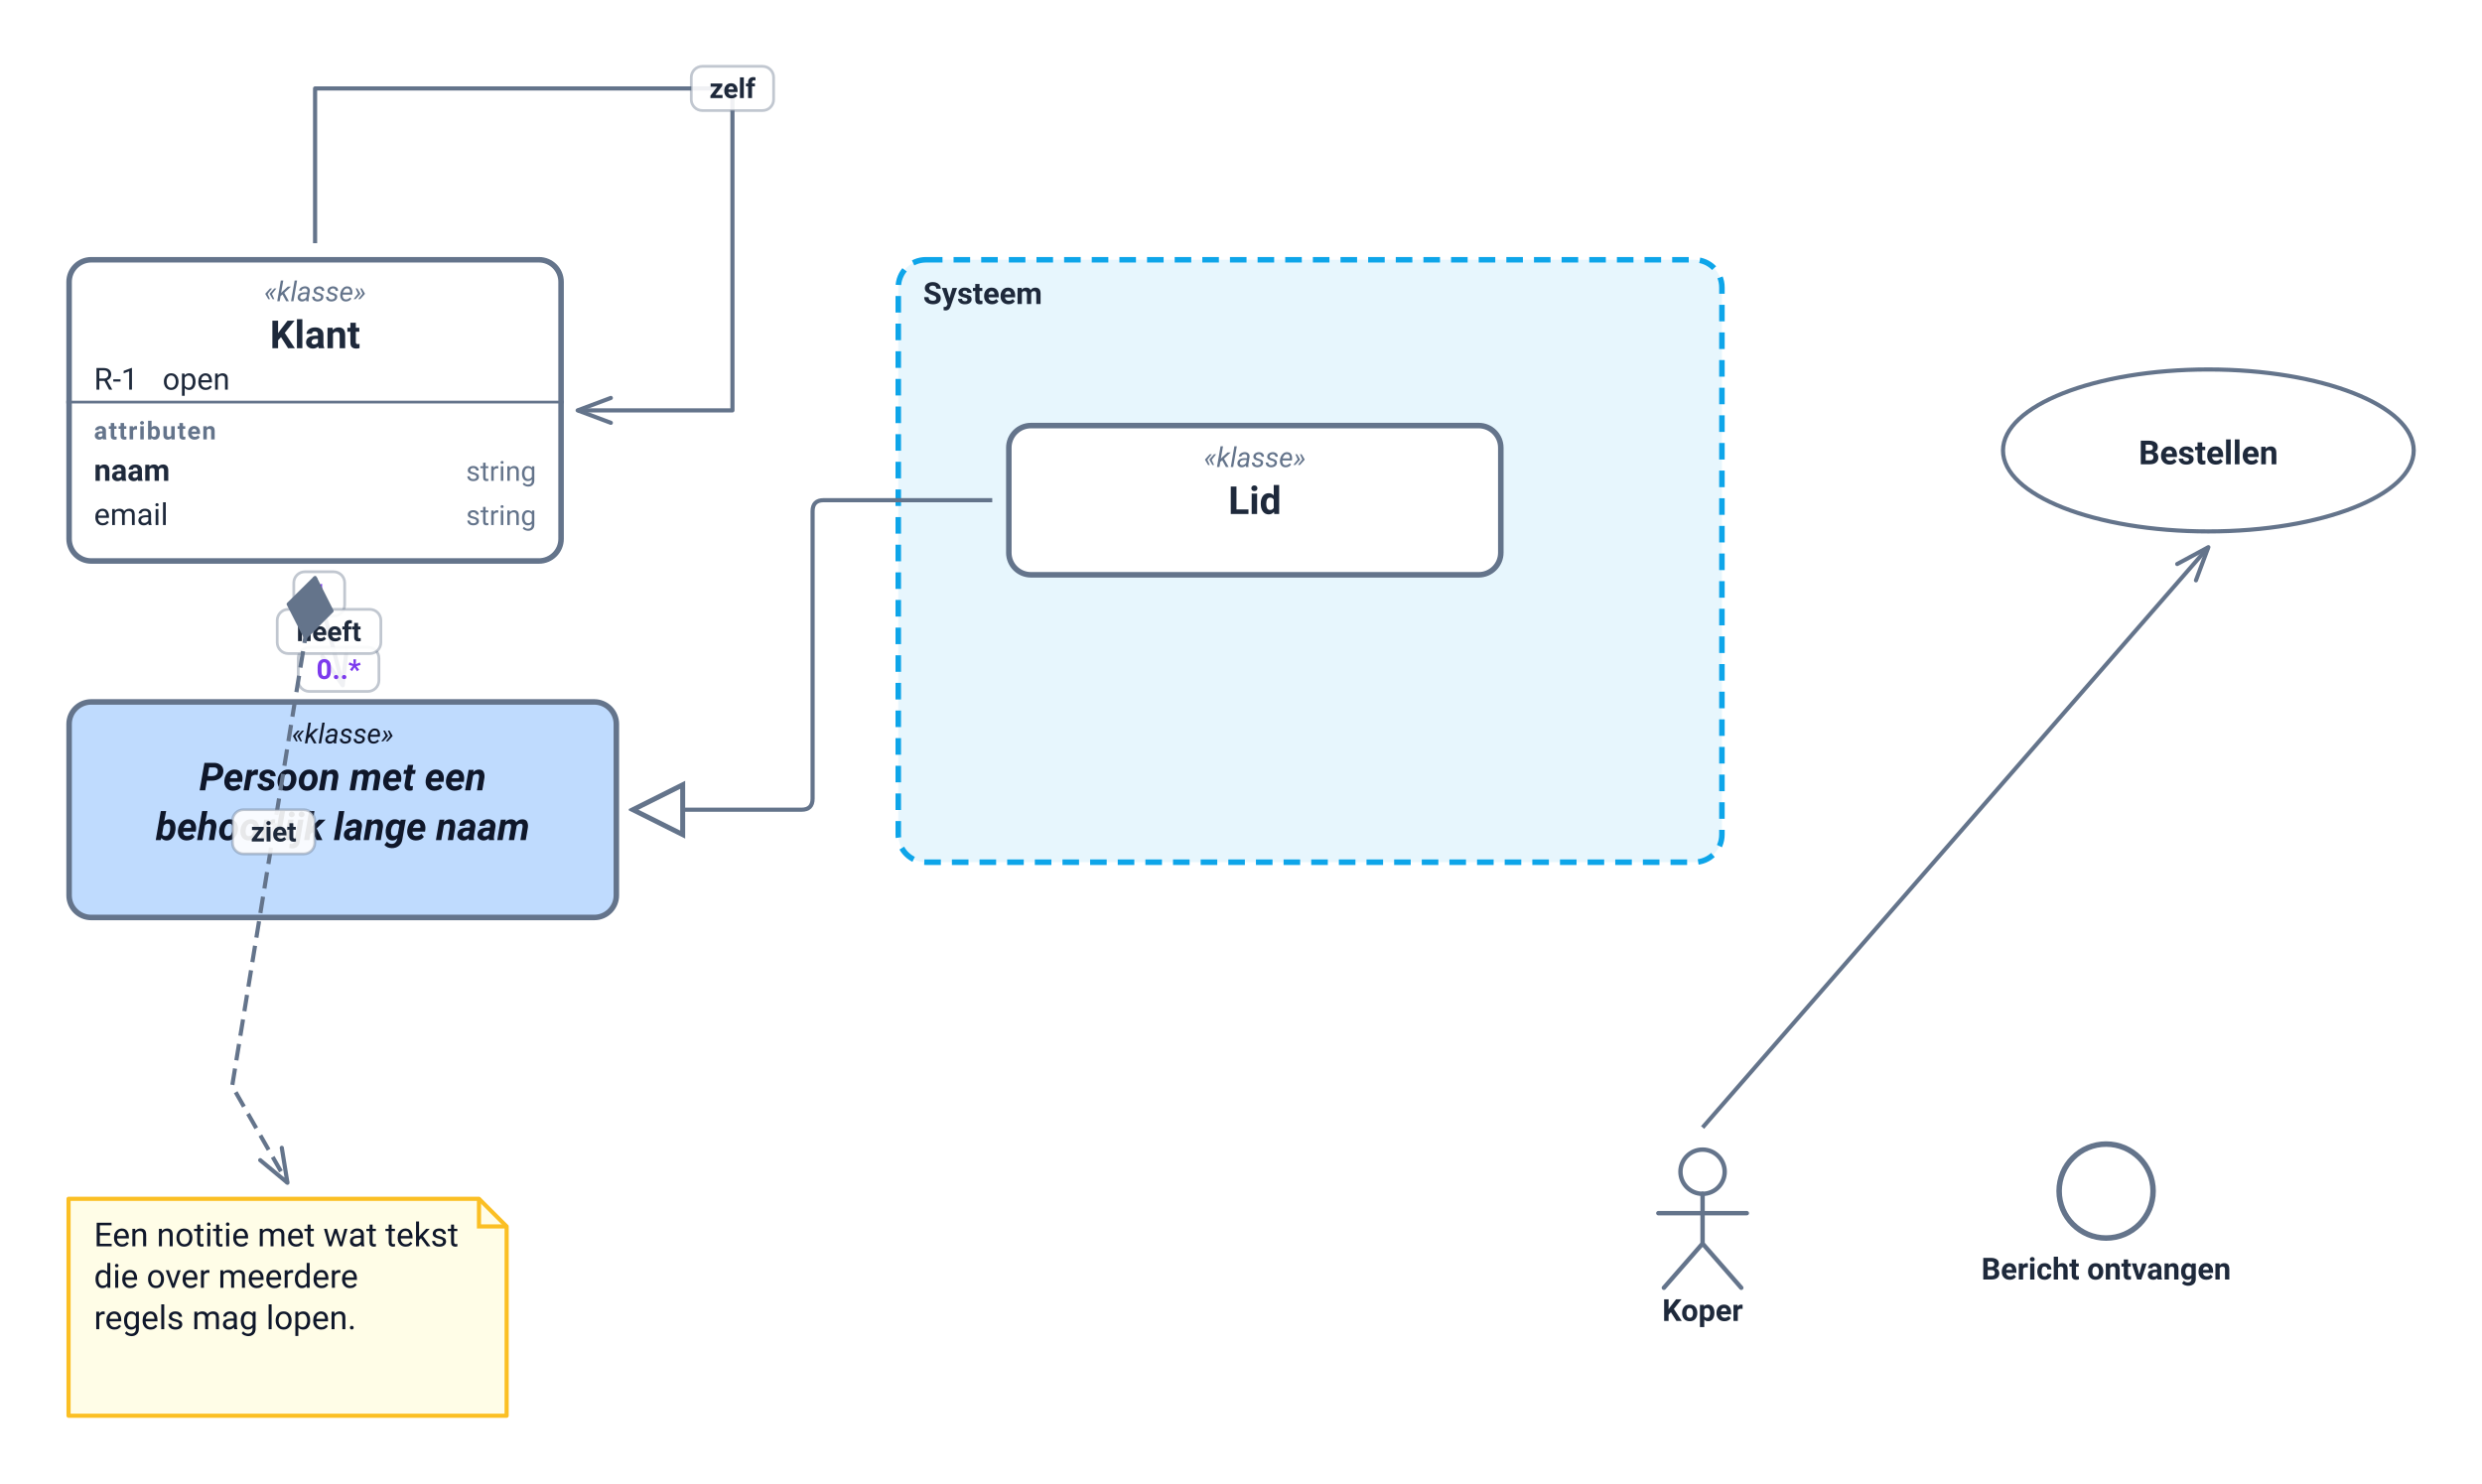
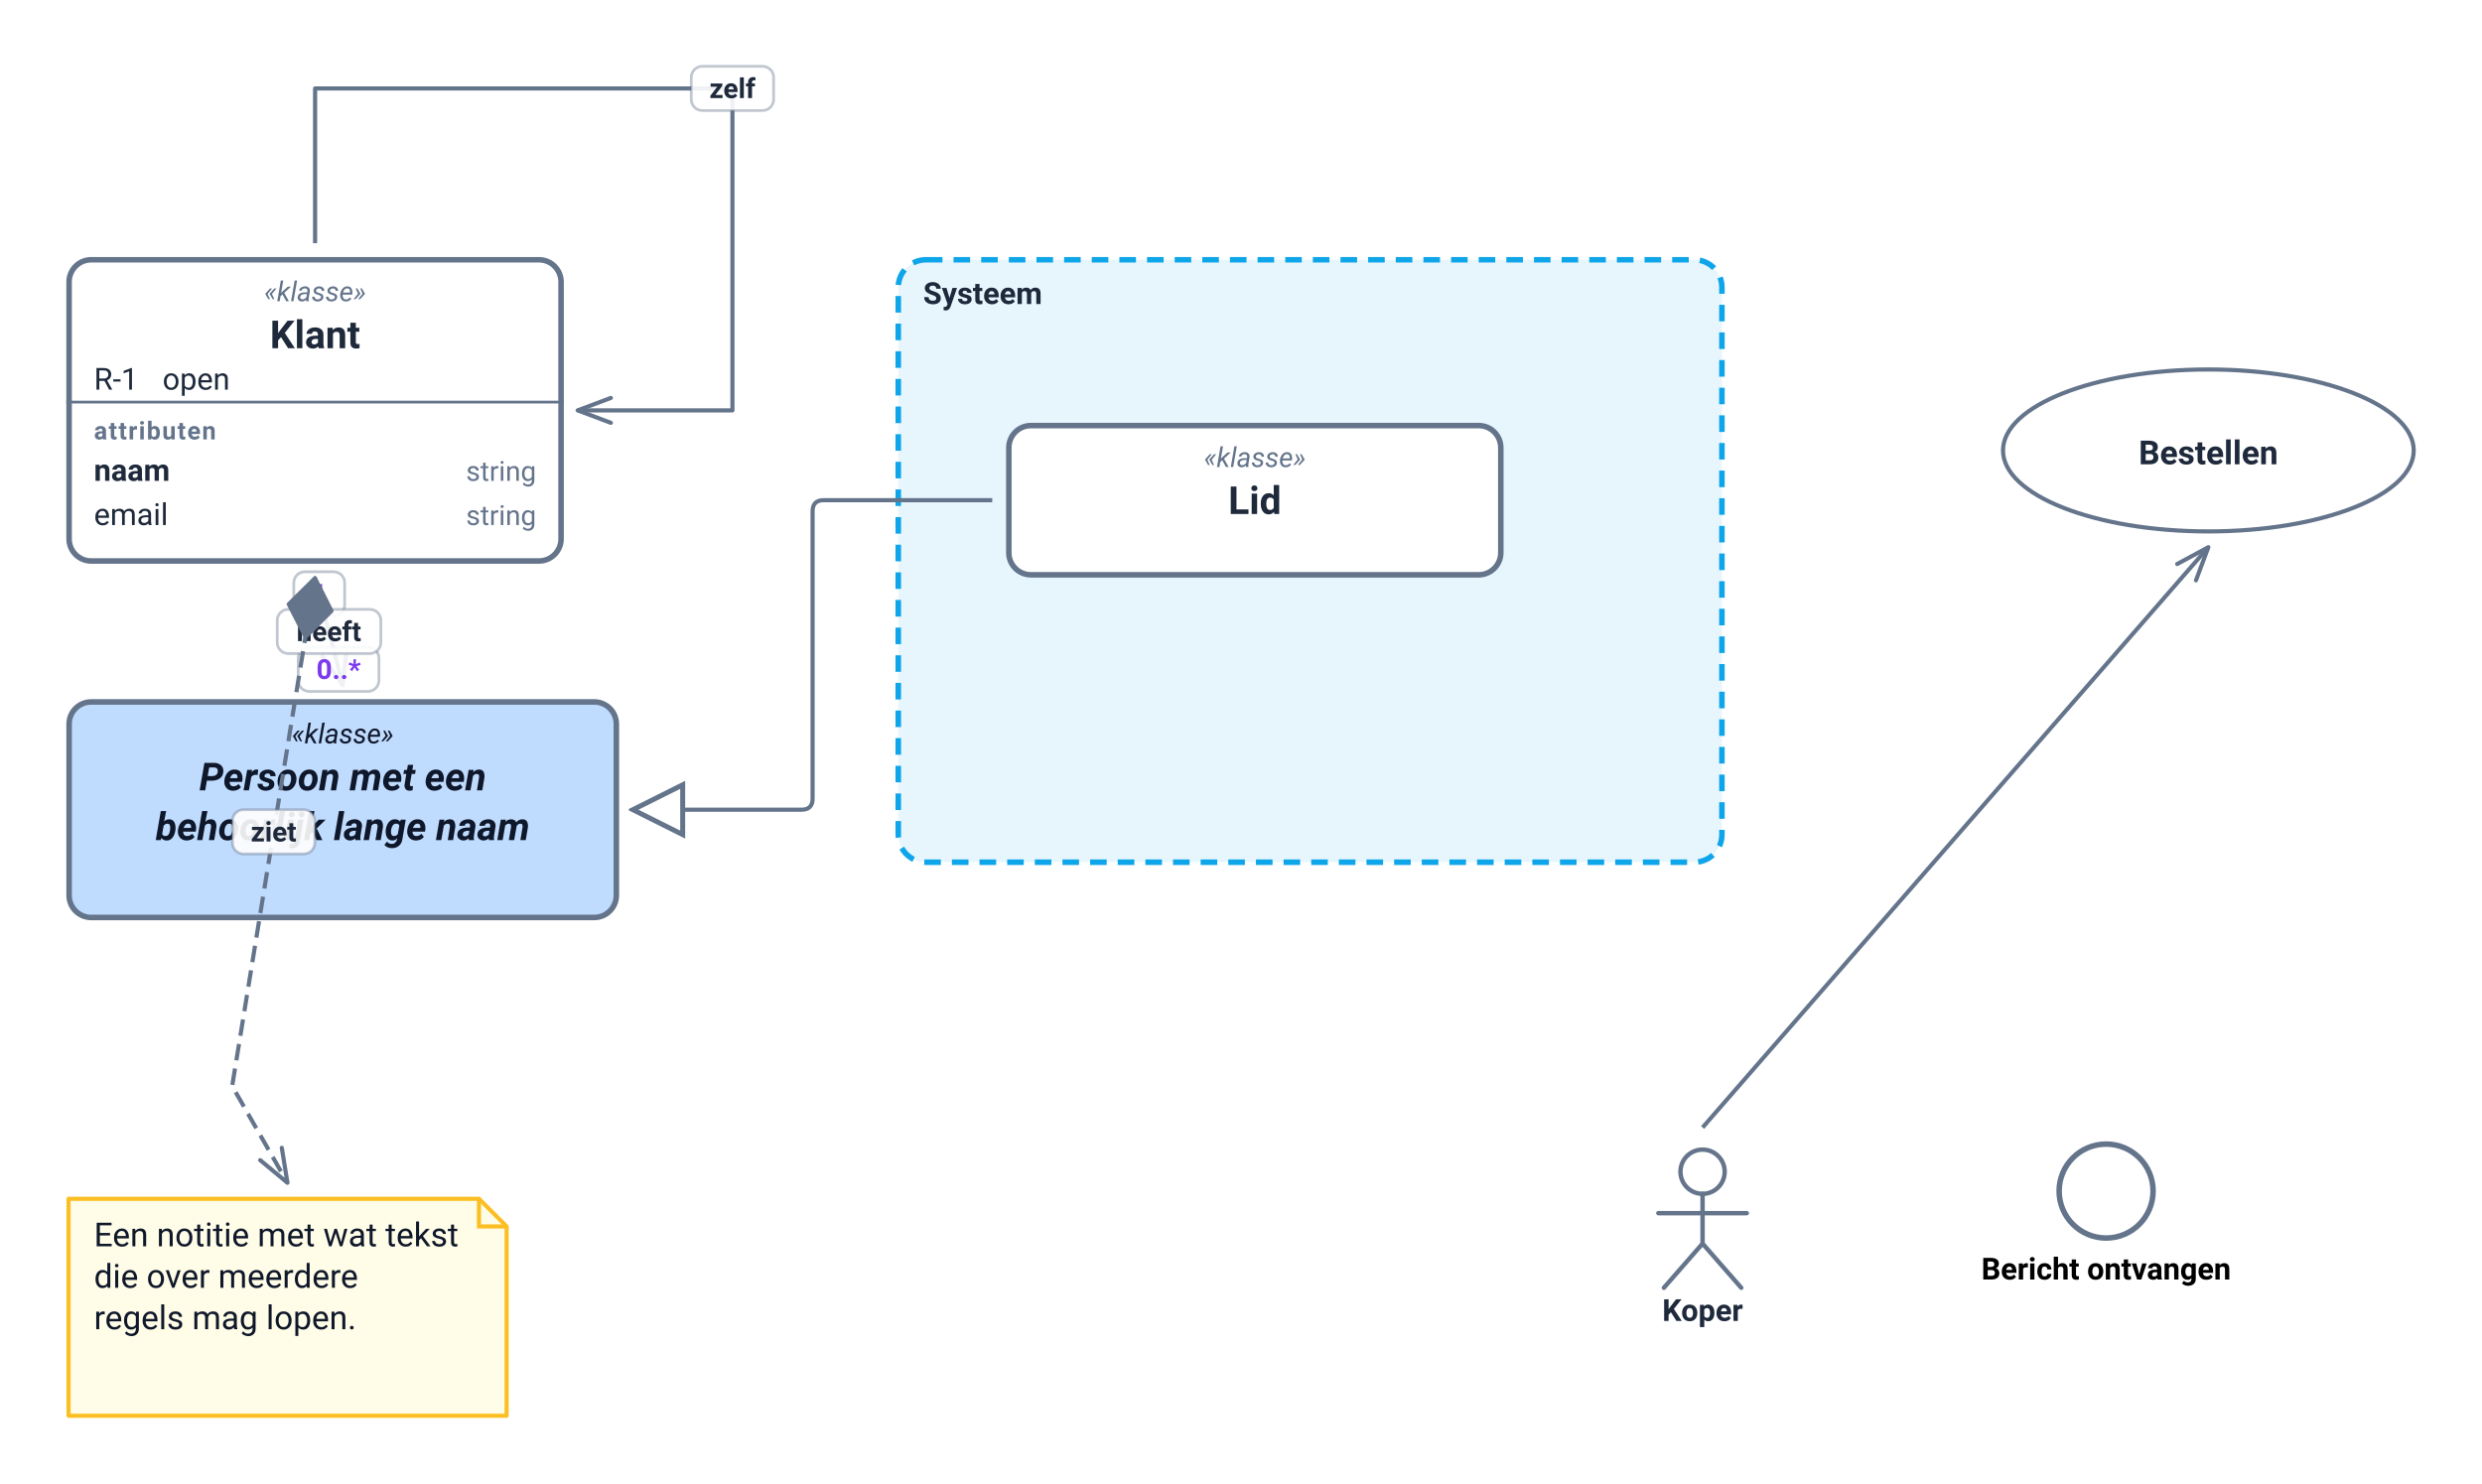
<svg xmlns="http://www.w3.org/2000/svg" viewBox="-24 -93 898 537" width="898" height="537" role="img" class="omnium-diagram" font-family="ui-sans-serif, system-ui, -apple-system, 'Segoe UI', Roboto, sans-serif" data-tekenaar="vol">
  <defs>
    <marker id="p-pijl-open-border64748b" markerWidth="12" markerHeight="10" refX="9" refY="5" orient="auto" markerUnits="strokeWidth">
      <path d="M 1 2 L 9 5 L 1 8" fill="none" stroke="var(--diagram-border, #64748b)" stroke-width="1" stroke-linecap="round" stroke-linejoin="round" />
    </marker>
    <marker id="p-driehoek-border64748b" markerWidth="14" markerHeight="14" refX="13" refY="7" orient="auto" markerUnits="strokeWidth">
      <path d="M 1 1 L 13 7 L 1 13 Z" fill="var(--diagram-surface, #ffffff)" stroke="var(--diagram-border, #64748b)" stroke-width="1.2" />
    </marker>
  </defs>
  <g class="dc-voorkomens">
    <g class="dc-voorkomen" transform="translate(300 0)" data-element-id="kd" data-element-type="kader">
      <rect x="1" y="1" width="298" height="218" rx="10" fill="#0ea5e9" fill-opacity="0.1" stroke="#0ea5e9" stroke-width="2" stroke-dasharray="6 4" />
      <g class="dc-inhoud">
        <text x="10" y="17" text-anchor="start" font-size="11" font-weight="700" fill="var(--diagram-text, #1e293b)" data-dc-naam="">Systeem</text>
      </g>
    </g>
    <g class="dc-voorkomen" transform="translate(0 0)" data-element-id="k1" data-element-type="klasse">
      <rect x="1" y="1" width="178" height="109" rx="8" fill="var(--diagram-surface, #ffffff)" stroke="var(--diagram-border, #64748b)" stroke-width="2" />
      <g class="dc-inhoud">
        <text x="90" y="16" text-anchor="middle" font-size="10" font-style="italic" fill="var(--diagram-muted, #64748b)" data-dc-stereotype="">«klasse»</text>
        <text x="90" y="33" text-anchor="middle" font-size="14" font-weight="700" fill="var(--diagram-text, #1e293b)" data-dc-naam="">Klant</text>
        <text x="10" y="48" font-size="11" fill="var(--diagram-text, #1e293b)" data-dc-veld="reqId">R-1</text>
        <text x="34.8" y="48" font-size="11" fill="var(--diagram-text, #1e293b)">open</text>
        <line x1="0" y1="52.5" x2="180" y2="52.5" stroke="var(--diagram-border, #64748b)" stroke-width="1" />
        <text x="10" y="66" font-size="9" font-weight="600" letter-spacing="0.5" fill="var(--diagram-muted, #64748b)">attributen</text>
        <text x="10" y="81" font-size="11" fill="var(--diagram-text, #1e293b)" font-weight="700" data-dc-veld="attributen:0">naam</text>
        <text x="170" y="81" text-anchor="end" font-size="10" fill="var(--diagram-muted, #64748b)">string</text>
        <text x="10" y="97" font-size="11" fill="var(--diagram-text, #1e293b)" data-dc-veld="attributen:1">email</text>
        <text x="170" y="97" text-anchor="end" font-size="10" fill="var(--diagram-muted, #64748b)">string</text>
      </g>
    </g>
    <g class="dc-voorkomen" transform="translate(700 40)" data-element-id="u1" data-element-type="usecase">
      <ellipse cx="75" cy="30" rx="74.3" ry="29.3" fill="var(--diagram-surface, #ffffff)" stroke="var(--diagram-border, #64748b)" stroke-width="1.5" />
      <g class="dc-inhoud">
        <text x="75" y="35" text-anchor="middle" font-size="12" font-weight="700" fill="var(--diagram-text, #1e293b)" data-dc-naam="">Bestellen</text>
      </g>
    </g>
    <g class="dc-voorkomen" transform="translate(340 60)" data-element-id="k3" data-element-type="klasse">
      <rect x="1" y="1" width="178" height="54" rx="8" fill="var(--diagram-surface, #ffffff)" stroke="var(--diagram-border, #64748b)" stroke-width="2" />
      <g class="dc-inhoud">
        <text x="90" y="16" text-anchor="middle" font-size="10" font-style="italic" fill="var(--diagram-muted, #64748b)" data-dc-stereotype="">«klasse»</text>
        <text x="90" y="33" text-anchor="middle" font-size="14" font-weight="700" fill="var(--diagram-text, #1e293b)" data-dc-naam="">Lid</text>
      </g>
    </g>
    <g class="dc-voorkomen" transform="translate(0 160)" data-element-id="k2" data-element-type="klasse">
      <rect x="1" y="1" width="198" height="78" rx="8" fill="#bfdbfe" stroke="var(--diagram-border, #64748b)" stroke-width="2" />
      <g class="dc-inhoud">
        <text x="100" y="16" text-anchor="middle" font-size="10" font-style="italic" fill="#0f172a" data-dc-stereotype="">«klasse»</text>
        <text x="100" y="33" text-anchor="middle" font-size="14" font-weight="700" font-style="italic" fill="#0f172a" data-dc-naam="">Persoon met een</text>
        <text x="100" y="51" text-anchor="middle" font-size="14" font-weight="700" font-style="italic" fill="#0f172a">behoorlijk lange naam</text>
      </g>
    </g>
    <g class="dc-voorkomen" transform="translate(560 320)" data-element-id="a1" data-element-type="actor">
      <g>
        <circle cx="32" cy="11" r="8" fill="var(--diagram-surface, #ffffff)" stroke="var(--diagram-border, #64748b)" stroke-width="1.6" />
        <path d="M 32 19 V 37 M 16 26 H 48 M 32 37 L 18 53 M 32 37 L 46 53" fill="none" stroke="var(--diagram-border, #64748b)" stroke-width="1.6" stroke-linecap="round" />
      </g>
      <g class="dc-inhoud">
        <text x="32" y="65" text-anchor="middle" font-size="11" font-weight="700" fill="var(--diagram-text, #1e293b)" data-dc-naam="">Koper</text>
      </g>
    </g>
    <g class="dc-voorkomen" transform="translate(720 320)" data-element-id="e1" data-element-type="event">
      <g>
        <circle cx="18" cy="18" r="17" fill="var(--diagram-surface, #ffffff)" stroke="var(--diagram-border, #64748b)" stroke-width="2" />
      </g>
-       <text class="dc-buitenlabel" x="18" y="50" text-anchor="middle" font-size="11" font-weight="600" fill="var(--diagram-text, #1e293b)" data-dc-naam="">Bericht ontvangen</text>
+       <text class="dc-buitenlabel" x="18" y="50" text-anchor="middle" font-size="11" font-weight="600" fill="var(--diagram-canvastekst, var(--diagram-text, #1e293b))" data-dc-naam="">Bericht ontvangen</text>
    </g>
    <g class="dc-voorkomen" transform="translate(0 340)" data-element-id="n1" data-element-type="notitie">
      <g>
        <path d="M 0.8 0.8 H 149.3 L 159.3 10.8 V 79.3 H 0.8 Z" fill="#fffde7" stroke="#fbbf24" stroke-width="1.5" stroke-linejoin="round" />
        <path d="M 149.3 0.8 V 10.8 H 159.3" fill="none" stroke="#fbbf24" stroke-width="1.5" />
      </g>
      <g class="dc-inhoud">
        <text x="10" y="18" font-size="12" fill="#0f172a" text-anchor="start">Een notitie met wat tekst</text>
        <text x="10" y="33" font-size="12" fill="#0f172a" text-anchor="start">die over meerdere</text>
        <text x="10" y="48" font-size="12" fill="#0f172a" text-anchor="start">regels mag lopen.</text>
      </g>
    </g>
  </g>
  <g class="dc-lijnen">
    <path class="dc-lijn" data-connector-id="c1" d="M 90,116L 100,155" fill="none" stroke="var(--diagram-border, #64748b)" stroke-width="1.5" stroke-linejoin="round" marker-end="url(#p-pijl-open-border64748b)" />
    <rect x="82.3" y="113.9" width="18.4" height="16" rx="4" fill="var(--diagram-surface, #ffffff)" fill-opacity="0.9" stroke="var(--diagram-border, #64748b)" stroke-opacity="0.4" />
    <text x="91.5" y="125.4" text-anchor="middle" font-size="10" data-dc-label="c1" fill="#7c3aed" font-weight="600">1</text>
    <rect x="83.9" y="141.2" width="29.2" height="16" rx="4" fill="var(--diagram-surface, #ffffff)" fill-opacity="0.9" stroke="var(--diagram-border, #64748b)" stroke-opacity="0.4" />
    <text x="98.5" y="152.7" text-anchor="middle" font-size="10" data-dc-label="c1" fill="#7c3aed" font-weight="600">0..*</text>
    <rect x="76.3" y="127.5" width="37.5" height="16" rx="4" fill="var(--diagram-surface, #ffffff)" fill-opacity="0.9" stroke="var(--diagram-border, #64748b)" stroke-opacity="0.4" />
    <text x="95" y="139" text-anchor="middle" font-size="10" data-dc-label="c1" data-dc-veld="connector:c1:naam" fill="var(--diagram-text, #1e293b)" font-weight="600">heeft</text>
    <path class="dc-lijn" data-connector-id="c2" d="M335 88L315 88L 274,88Q 270,88 270,92L 270,196Q 270,200 266,200L225 200L205 200" fill="none" stroke="var(--diagram-border, #64748b)" stroke-width="1.5" stroke-linejoin="round" marker-end="url(#p-driehoek-border64748b)" />
    <path class="dc-lijn" data-connector-id="c4" d="M 90 116 L 60 300 L 80 335" fill="none" stroke="var(--diagram-border, #64748b)" stroke-width="1.5" stroke-linejoin="round" stroke-dasharray="6 3" marker-end="url(#p-pijl-open-border64748b)" />
    <polygon points="90,116 80.3,125.6 86.5,137.7 96.1,128.1" fill="var(--diagram-border, #64748b)" stroke="var(--diagram-border, #64748b)" stroke-width="1.2" stroke-linejoin="round" />
    <rect x="60.1" y="200" width="29.8" height="16" rx="4" fill="var(--diagram-surface, #ffffff)" fill-opacity="0.9" stroke="var(--diagram-border, #64748b)" stroke-opacity="0.4" />
    <text x="75" y="211.5" text-anchor="middle" font-size="10" data-dc-label="c4" data-dc-veld="connector:c4:naam" fill="var(--diagram-text, #1e293b)" font-weight="600">ziet</text>
    <path class="dc-lijn" data-connector-id="c5" d="M 90 -5 L 90 -61 L 241 -61 L 241 55.5 L 185 55.5" fill="none" stroke="var(--diagram-border, #64748b)" stroke-width="1.5" stroke-linejoin="round" marker-end="url(#p-pijl-open-border64748b)" />
    <rect x="226.1" y="-69" width="29.8" height="16" rx="4" fill="var(--diagram-surface, #ffffff)" fill-opacity="0.9" stroke="var(--diagram-border, #64748b)" stroke-opacity="0.4" />
    <text x="241" y="-57.5" text-anchor="middle" font-size="10" data-dc-label="c5" data-dc-veld="connector:c5:naam" fill="var(--diagram-text, #1e293b)" font-weight="600">zelf</text>
    <path class="dc-lijn" data-connector-id="c6" d="M 592,315L 775,105" fill="none" stroke="var(--diagram-border, #64748b)" stroke-width="1.5" stroke-linejoin="round" marker-end="url(#p-pijl-open-border64748b)" />
  </g>
</svg>
